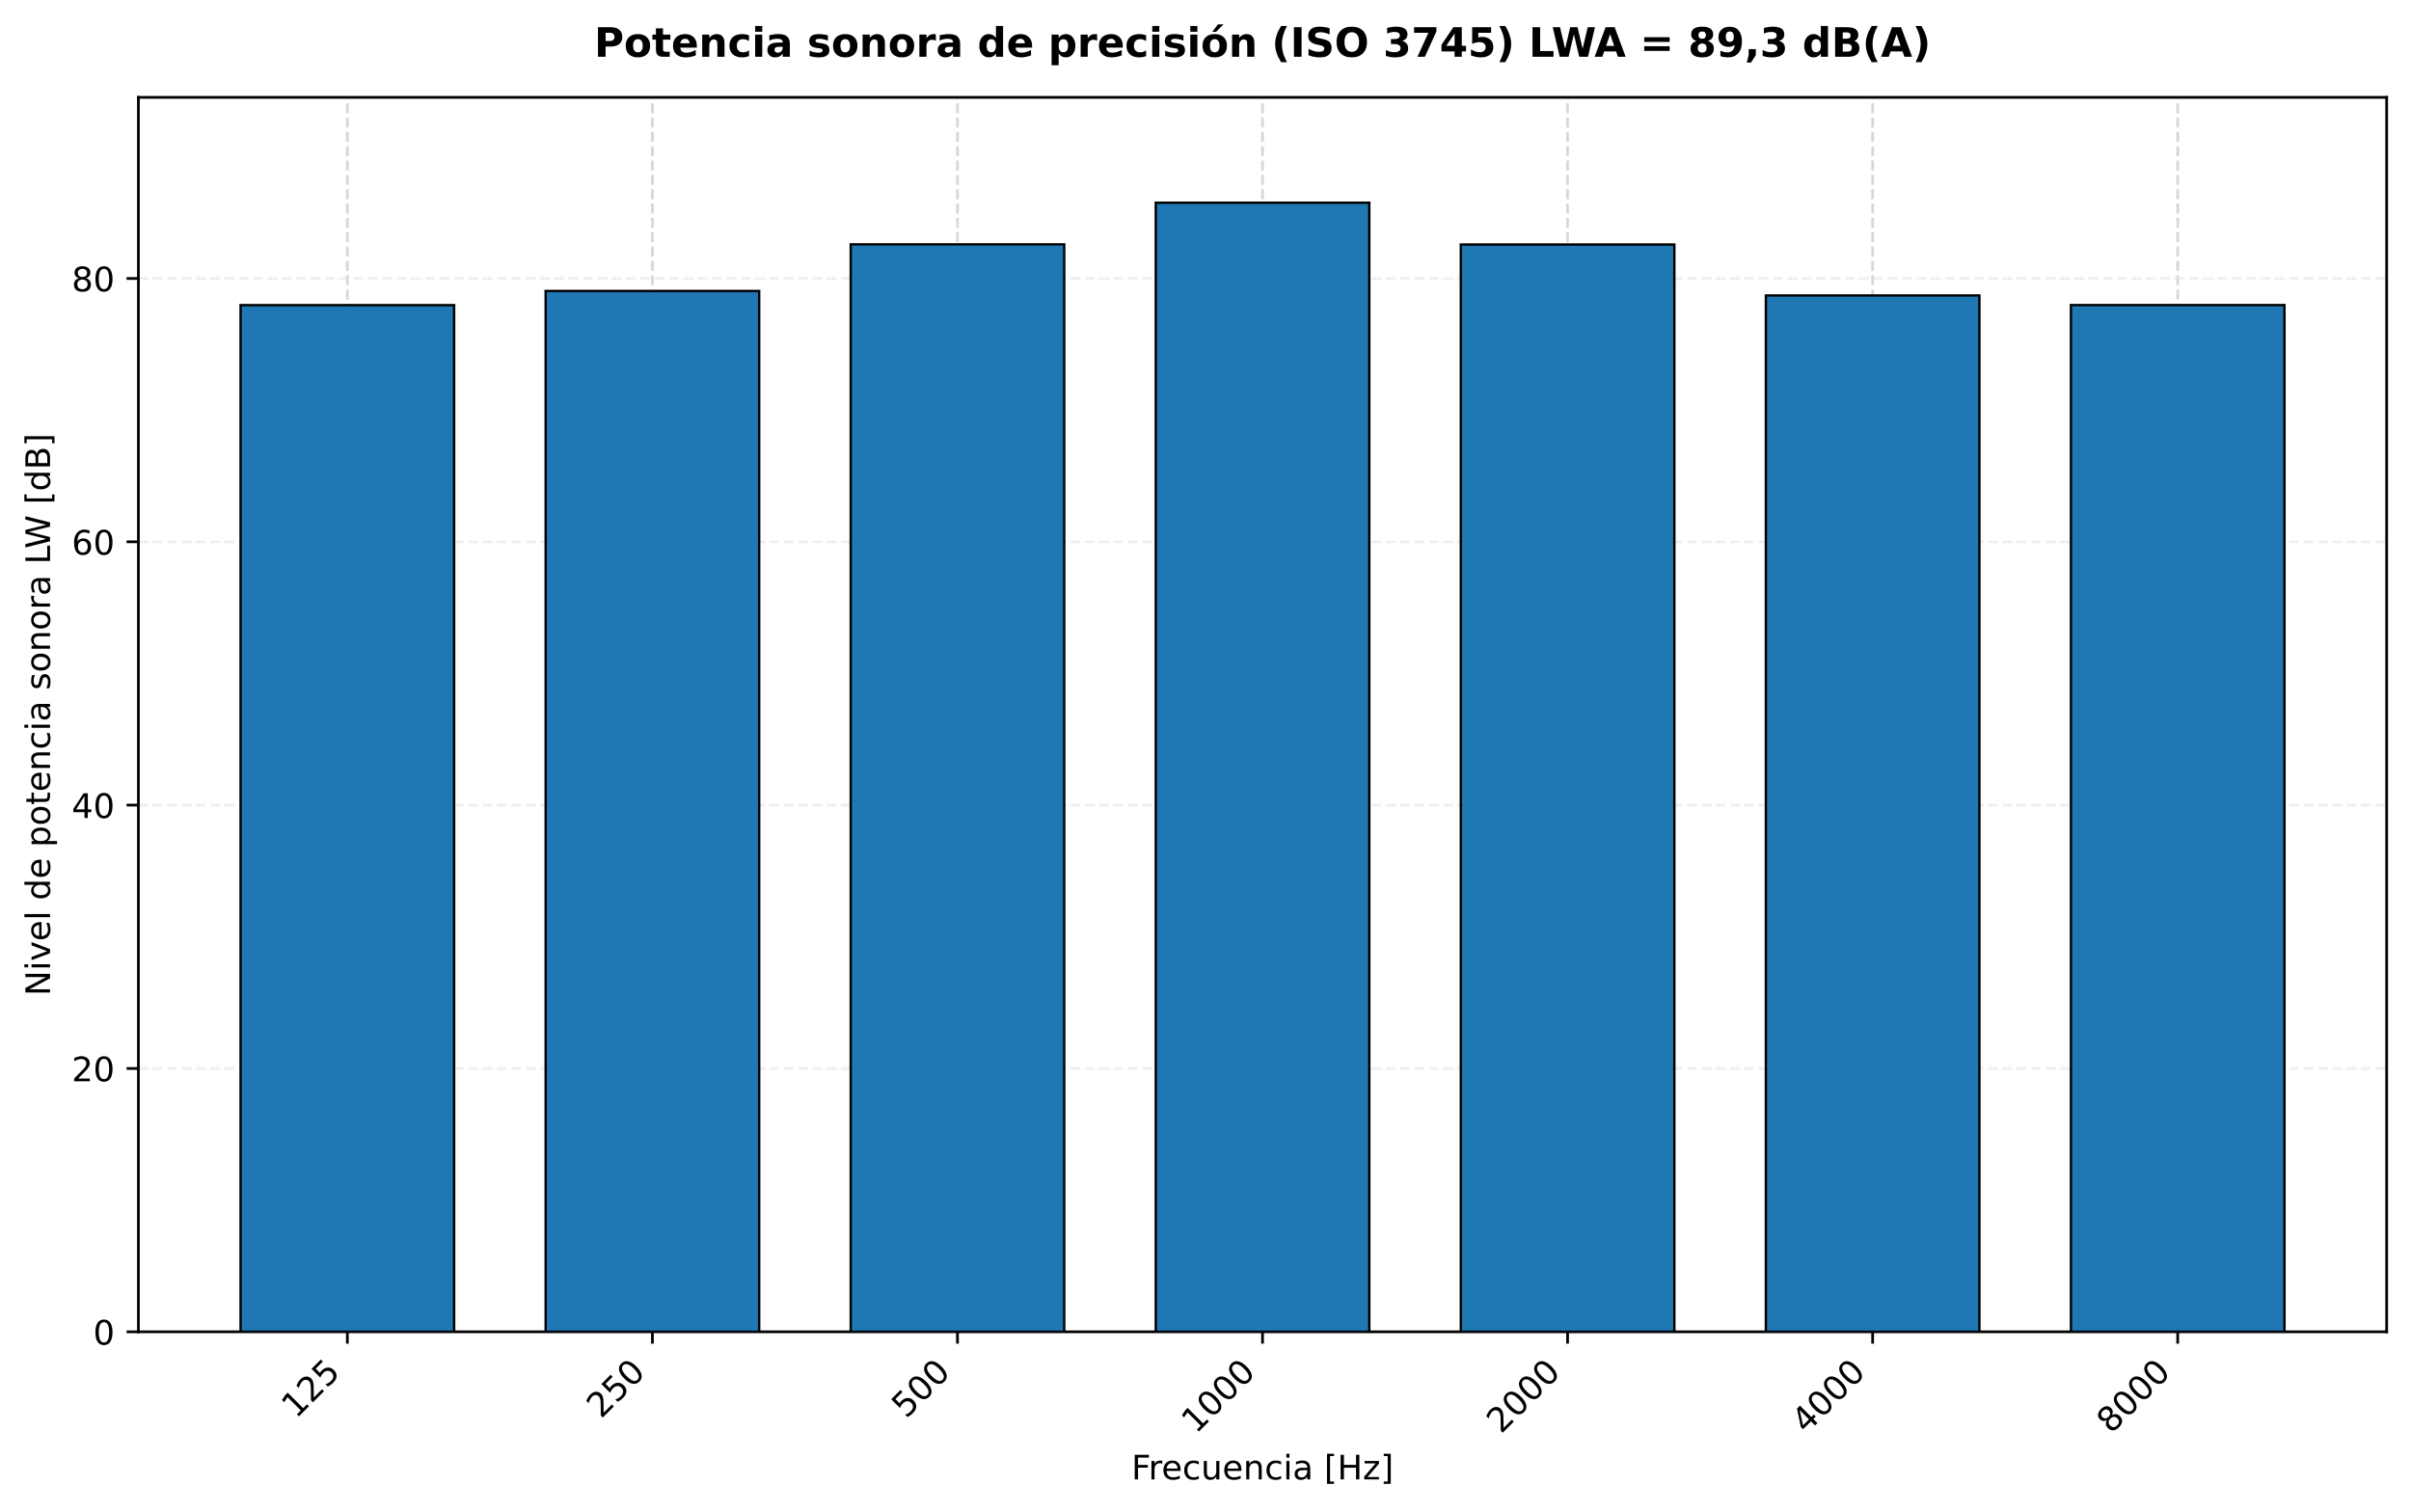
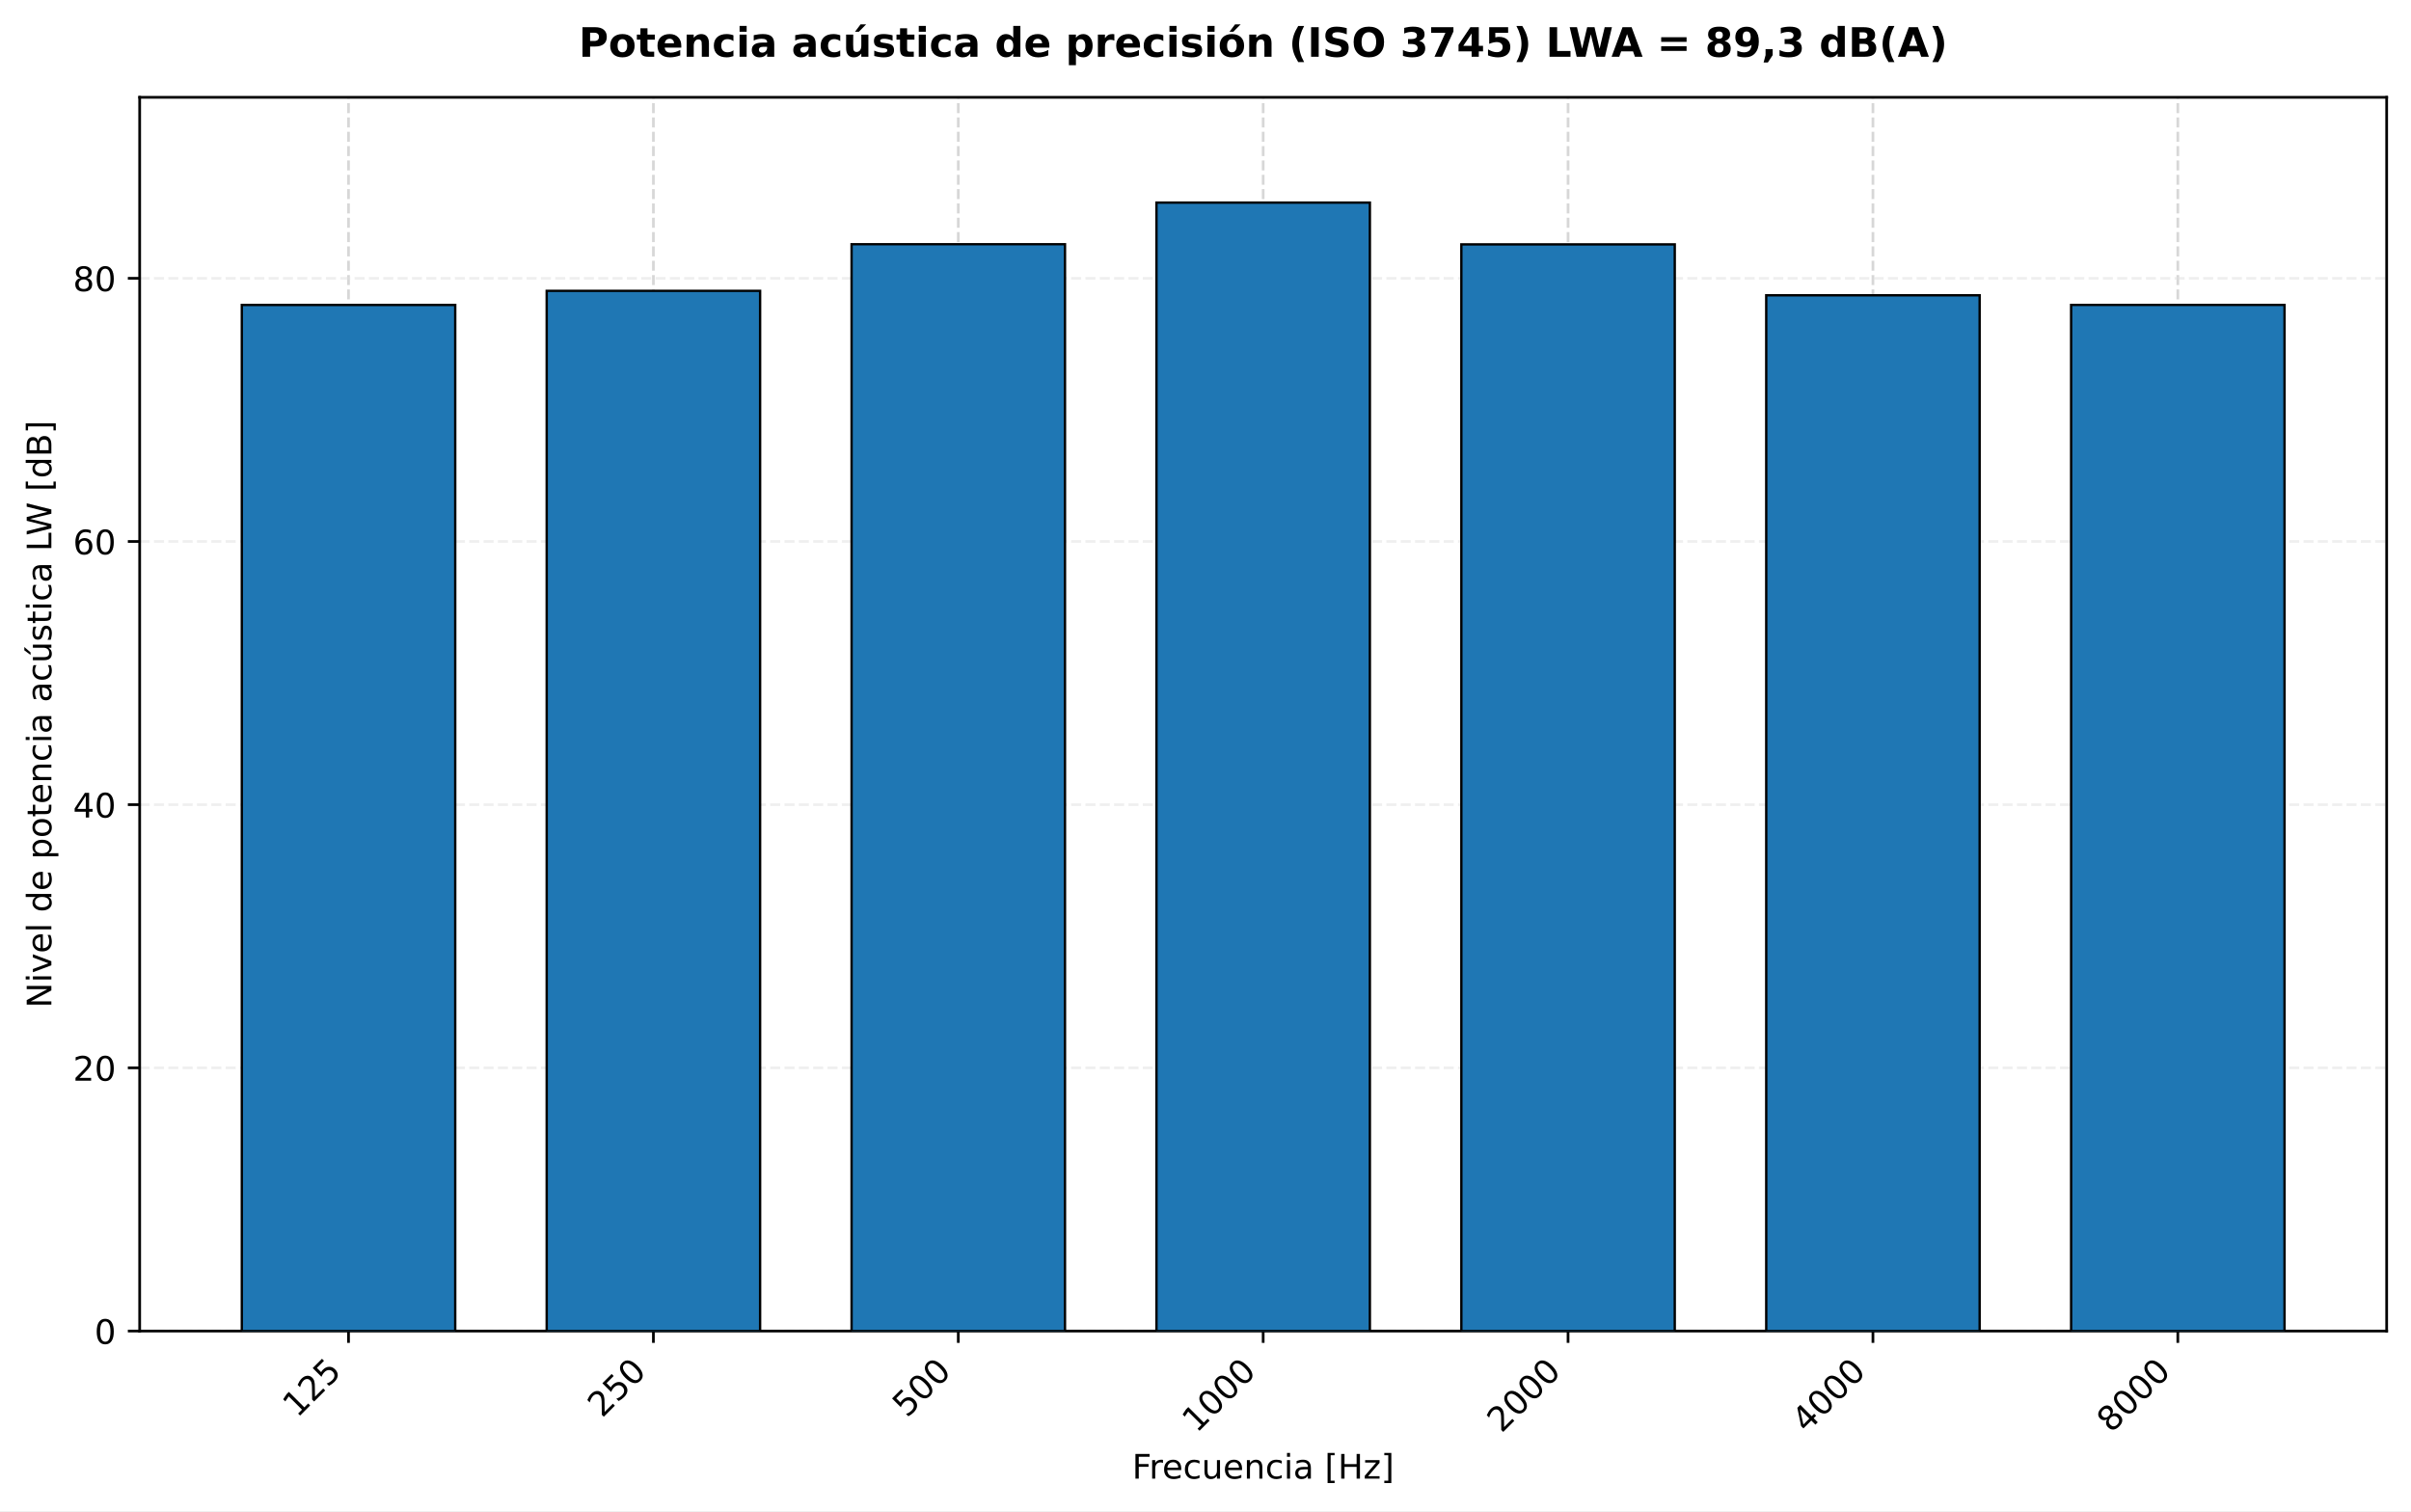
- <svg xmlns="http://www.w3.org/2000/svg" xmlns:xlink="http://www.w3.org/1999/xlink" width="712.963pt" height="447.143pt" viewBox="0 0 712.963 447.143" version="1.1">
+ <svg xmlns="http://www.w3.org/2000/svg" xmlns:xlink="http://www.w3.org/1999/xlink" width="713.363pt" height="447.143pt" viewBox="0 0 713.363 447.143" version="1.1">
  <defs>
    <style type="text/css">*{stroke-linejoin: round; stroke-linecap: butt}</style>
  </defs>
  <g id="figure_1">
    <g id="patch_1">
-       <path d="M 0 447.143  L 712.963 447.143  L 712.963 0  L 0 0  z " style="fill: #ffffff" />
+       <path d="M -0 447.143  L 713.363 447.143  L 713.363 0  L -0 0  z " style="fill: #ffffff" />
    </g>
    <g id="axes_1">
      <g id="patch_2">
-         <path d="M 40.926 393.875  L 705.763 393.875  L 705.763 28.798  L 40.926 28.798  z " style="fill: #ffffff" />
+         <path d="M 41.326 393.875  L 706.163 393.875  L 706.163 28.798  L 41.326 28.798  z " style="fill: #ffffff" />
      </g>
      <g id="matplotlib.axis_1">
        <g id="xtick_1">
          <g id="line2d_1">
-             <path d="M 102.719 393.875  L 102.719 28.798  " clip-path="url(#pf250b31380)" style="fill: none; stroke-dasharray: 2.96,1.28; stroke-dashoffset: 0; stroke: #b0b0b0; stroke-opacity: 0.5; stroke-width: 0.8" />
+             <path d="M 103.119 393.875  L 103.119 28.798  " clip-path="url(#p24d16569fc)" style="fill: none; stroke-dasharray: 2.96,1.28; stroke-dashoffset: 0; stroke: #b0b0b0; stroke-opacity: 0.5; stroke-width: 0.8" />
          </g>
          <g id="line2d_2">
            <defs>
              <path id="m3d27035b55" d="M 0 0  L 0 3.5  " style="stroke: #000000; stroke-width: 0.8" />
            </defs>
            <g>
-               <use xlink:href="#m3d27035b55" x="102.719" y="393.875" style="stroke: #000000; stroke-width: 0.8" />
+               <use xlink:href="#m3d27035b55" x="103.119" y="393.875" style="stroke: #000000; stroke-width: 0.8" />
            </g>
          </g>
          <g id="text_1">
-             <text style="font-size: 10px; font-family: 'DejaVu Sans', 'Bitstream Vera Sans', 'Computer Modern Sans Serif', 'Lucida Grande', 'Verdana', 'Geneva', 'Lucid', 'Arial', 'Helvetica', 'Avant Garde', sans-serif" transform="translate(87.52308 419.7446) rotate(-45)">125</text>
+             <text style="font-size: 10px; font-family: 'DejaVu Sans', 'Bitstream Vera Sans', 'Computer Modern Sans Serif', 'Lucida Grande', 'Verdana', 'Geneva', 'Lucid', 'Arial', 'Helvetica', 'Avant Garde', sans-serif" transform="translate(87.92308 419.7446) rotate(-45)">125</text>
          </g>
        </g>
        <g id="xtick_2">
          <g id="line2d_3">
-             <path d="M 192.927 393.875  L 192.927 28.798  " clip-path="url(#pf250b31380)" style="fill: none; stroke-dasharray: 2.96,1.28; stroke-dashoffset: 0; stroke: #b0b0b0; stroke-opacity: 0.5; stroke-width: 0.8" />
+             <path d="M 193.327 393.875  L 193.327 28.798  " clip-path="url(#p24d16569fc)" style="fill: none; stroke-dasharray: 2.96,1.28; stroke-dashoffset: 0; stroke: #b0b0b0; stroke-opacity: 0.5; stroke-width: 0.8" />
          </g>
          <g id="line2d_4">
            <g>
-               <use xlink:href="#m3d27035b55" x="192.927" y="393.875" style="stroke: #000000; stroke-width: 0.8" />
+               <use xlink:href="#m3d27035b55" x="193.327" y="393.875" style="stroke: #000000; stroke-width: 0.8" />
            </g>
          </g>
          <g id="text_2">
-             <text style="font-size: 10px; font-family: 'DejaVu Sans', 'Bitstream Vera Sans', 'Computer Modern Sans Serif', 'Lucida Grande', 'Verdana', 'Geneva', 'Lucid', 'Arial', 'Helvetica', 'Avant Garde', sans-serif" transform="translate(177.7317 419.7446) rotate(-45)">250</text>
+             <text style="font-size: 10px; font-family: 'DejaVu Sans', 'Bitstream Vera Sans', 'Computer Modern Sans Serif', 'Lucida Grande', 'Verdana', 'Geneva', 'Lucid', 'Arial', 'Helvetica', 'Avant Garde', sans-serif" transform="translate(178.1317 419.7446) rotate(-45)">250</text>
          </g>
        </g>
        <g id="xtick_3">
          <g id="line2d_5">
-             <path d="M 283.136 393.875  L 283.136 28.798  " clip-path="url(#pf250b31380)" style="fill: none; stroke-dasharray: 2.96,1.28; stroke-dashoffset: 0; stroke: #b0b0b0; stroke-opacity: 0.5; stroke-width: 0.8" />
+             <path d="M 283.536 393.875  L 283.536 28.798  " clip-path="url(#p24d16569fc)" style="fill: none; stroke-dasharray: 2.96,1.28; stroke-dashoffset: 0; stroke: #b0b0b0; stroke-opacity: 0.5; stroke-width: 0.8" />
          </g>
          <g id="line2d_6">
            <g>
-               <use xlink:href="#m3d27035b55" x="283.136" y="393.875" style="stroke: #000000; stroke-width: 0.8" />
+               <use xlink:href="#m3d27035b55" x="283.536" y="393.875" style="stroke: #000000; stroke-width: 0.8" />
            </g>
          </g>
          <g id="text_3">
-             <text style="font-size: 10px; font-family: 'DejaVu Sans', 'Bitstream Vera Sans', 'Computer Modern Sans Serif', 'Lucida Grande', 'Verdana', 'Geneva', 'Lucid', 'Arial', 'Helvetica', 'Avant Garde', sans-serif" transform="translate(267.9404 419.7446) rotate(-45)">500</text>
+             <text style="font-size: 10px; font-family: 'DejaVu Sans', 'Bitstream Vera Sans', 'Computer Modern Sans Serif', 'Lucida Grande', 'Verdana', 'Geneva', 'Lucid', 'Arial', 'Helvetica', 'Avant Garde', sans-serif" transform="translate(268.3404 419.7446) rotate(-45)">500</text>
          </g>
        </g>
        <g id="xtick_4">
          <g id="line2d_7">
-             <path d="M 373.345 393.875  L 373.345 28.798  " clip-path="url(#pf250b31380)" style="fill: none; stroke-dasharray: 2.96,1.28; stroke-dashoffset: 0; stroke: #b0b0b0; stroke-opacity: 0.5; stroke-width: 0.8" />
+             <path d="M 373.745 393.875  L 373.745 28.798  " clip-path="url(#p24d16569fc)" style="fill: none; stroke-dasharray: 2.96,1.28; stroke-dashoffset: 0; stroke: #b0b0b0; stroke-opacity: 0.5; stroke-width: 0.8" />
          </g>
          <g id="line2d_8">
            <g>
-               <use xlink:href="#m3d27035b55" x="373.345" y="393.875" style="stroke: #000000; stroke-width: 0.8" />
+               <use xlink:href="#m3d27035b55" x="373.745" y="393.875" style="stroke: #000000; stroke-width: 0.8" />
            </g>
          </g>
          <g id="text_4">
-             <text style="font-size: 10px; font-family: 'DejaVu Sans', 'Bitstream Vera Sans', 'Computer Modern Sans Serif', 'Lucida Grande', 'Verdana', 'Geneva', 'Lucid', 'Arial', 'Helvetica', 'Avant Garde', sans-serif" transform="translate(353.65 424.2436) rotate(-45)">1000</text>
+             <text style="font-size: 10px; font-family: 'DejaVu Sans', 'Bitstream Vera Sans', 'Computer Modern Sans Serif', 'Lucida Grande', 'Verdana', 'Geneva', 'Lucid', 'Arial', 'Helvetica', 'Avant Garde', sans-serif" transform="translate(354.05 424.2436) rotate(-45)">1000</text>
          </g>
        </g>
        <g id="xtick_5">
          <g id="line2d_9">
-             <path d="M 463.553 393.875  L 463.553 28.798  " clip-path="url(#pf250b31380)" style="fill: none; stroke-dasharray: 2.96,1.28; stroke-dashoffset: 0; stroke: #b0b0b0; stroke-opacity: 0.5; stroke-width: 0.8" />
+             <path d="M 463.953 393.875  L 463.953 28.798  " clip-path="url(#p24d16569fc)" style="fill: none; stroke-dasharray: 2.96,1.28; stroke-dashoffset: 0; stroke: #b0b0b0; stroke-opacity: 0.5; stroke-width: 0.8" />
          </g>
          <g id="line2d_10">
            <g>
-               <use xlink:href="#m3d27035b55" x="463.553" y="393.875" style="stroke: #000000; stroke-width: 0.8" />
+               <use xlink:href="#m3d27035b55" x="463.953" y="393.875" style="stroke: #000000; stroke-width: 0.8" />
            </g>
          </g>
          <g id="text_5">
-             <text style="font-size: 10px; font-family: 'DejaVu Sans', 'Bitstream Vera Sans', 'Computer Modern Sans Serif', 'Lucida Grande', 'Verdana', 'Geneva', 'Lucid', 'Arial', 'Helvetica', 'Avant Garde', sans-serif" transform="translate(443.8587 424.2436) rotate(-45)">2000</text>
+             <text style="font-size: 10px; font-family: 'DejaVu Sans', 'Bitstream Vera Sans', 'Computer Modern Sans Serif', 'Lucida Grande', 'Verdana', 'Geneva', 'Lucid', 'Arial', 'Helvetica', 'Avant Garde', sans-serif" transform="translate(444.2587 424.2436) rotate(-45)">2000</text>
          </g>
        </g>
        <g id="xtick_6">
          <g id="line2d_11">
-             <path d="M 553.762 393.875  L 553.762 28.798  " clip-path="url(#pf250b31380)" style="fill: none; stroke-dasharray: 2.96,1.28; stroke-dashoffset: 0; stroke: #b0b0b0; stroke-opacity: 0.5; stroke-width: 0.8" />
+             <path d="M 554.162 393.875  L 554.162 28.798  " clip-path="url(#p24d16569fc)" style="fill: none; stroke-dasharray: 2.96,1.28; stroke-dashoffset: 0; stroke: #b0b0b0; stroke-opacity: 0.5; stroke-width: 0.8" />
          </g>
          <g id="line2d_12">
            <g>
-               <use xlink:href="#m3d27035b55" x="553.762" y="393.875" style="stroke: #000000; stroke-width: 0.8" />
+               <use xlink:href="#m3d27035b55" x="554.162" y="393.875" style="stroke: #000000; stroke-width: 0.8" />
            </g>
          </g>
          <g id="text_6">
-             <text style="font-size: 10px; font-family: 'DejaVu Sans', 'Bitstream Vera Sans', 'Computer Modern Sans Serif', 'Lucida Grande', 'Verdana', 'Geneva', 'Lucid', 'Arial', 'Helvetica', 'Avant Garde', sans-serif" transform="translate(534.0673 424.2436) rotate(-45)">4000</text>
+             <text style="font-size: 10px; font-family: 'DejaVu Sans', 'Bitstream Vera Sans', 'Computer Modern Sans Serif', 'Lucida Grande', 'Verdana', 'Geneva', 'Lucid', 'Arial', 'Helvetica', 'Avant Garde', sans-serif" transform="translate(534.4673 424.2436) rotate(-45)">4000</text>
          </g>
        </g>
        <g id="xtick_7">
          <g id="line2d_13">
-             <path d="M 643.971 393.875  L 643.971 28.798  " clip-path="url(#pf250b31380)" style="fill: none; stroke-dasharray: 2.96,1.28; stroke-dashoffset: 0; stroke: #b0b0b0; stroke-opacity: 0.5; stroke-width: 0.8" />
+             <path d="M 644.371 393.875  L 644.371 28.798  " clip-path="url(#p24d16569fc)" style="fill: none; stroke-dasharray: 2.96,1.28; stroke-dashoffset: 0; stroke: #b0b0b0; stroke-opacity: 0.5; stroke-width: 0.8" />
          </g>
          <g id="line2d_14">
            <g>
-               <use xlink:href="#m3d27035b55" x="643.971" y="393.875" style="stroke: #000000; stroke-width: 0.8" />
+               <use xlink:href="#m3d27035b55" x="644.371" y="393.875" style="stroke: #000000; stroke-width: 0.8" />
            </g>
          </g>
          <g id="text_7">
-             <text style="font-size: 10px; font-family: 'DejaVu Sans', 'Bitstream Vera Sans', 'Computer Modern Sans Serif', 'Lucida Grande', 'Verdana', 'Geneva', 'Lucid', 'Arial', 'Helvetica', 'Avant Garde', sans-serif" transform="translate(624.2759 424.2436) rotate(-45)">8000</text>
+             <text style="font-size: 10px; font-family: 'DejaVu Sans', 'Bitstream Vera Sans', 'Computer Modern Sans Serif', 'Lucida Grande', 'Verdana', 'Geneva', 'Lucid', 'Arial', 'Helvetica', 'Avant Garde', sans-serif" transform="translate(624.6759 424.2436) rotate(-45)">8000</text>
          </g>
        </g>
        <g id="text_8">
-           <text style="font-size: 10px; font-family: 'DejaVu Sans', 'Bitstream Vera Sans', 'Computer Modern Sans Serif', 'Lucida Grande', 'Verdana', 'Geneva', 'Lucid', 'Arial', 'Helvetica', 'Avant Garde', sans-serif; text-anchor: middle" x="373.345" y="437.541" transform="rotate(-0 373.3446 437.5407)">Frecuencia [Hz]</text>
+           <text style="font-size: 10px; font-family: 'DejaVu Sans', 'Bitstream Vera Sans', 'Computer Modern Sans Serif', 'Lucida Grande', 'Verdana', 'Geneva', 'Lucid', 'Arial', 'Helvetica', 'Avant Garde', sans-serif; text-anchor: middle" x="373.745" y="437.541" transform="rotate(-0 373.7446 437.5407)">Frecuencia [Hz]</text>
        </g>
      </g>
      <g id="matplotlib.axis_2">
        <g id="ytick_1">
          <g id="line2d_15">
-             <path d="M 40.926 393.875  L 705.763 393.875  " clip-path="url(#pf250b31380)" style="fill: none; stroke-dasharray: 2.96,1.28; stroke-dashoffset: 0; stroke: #e0e0e0; stroke-opacity: 0.5; stroke-width: 0.8" />
+             <path d="M 41.326 393.875  L 706.163 393.875  " clip-path="url(#p24d16569fc)" style="fill: none; stroke-dasharray: 2.96,1.28; stroke-dashoffset: 0; stroke: #e0e0e0; stroke-opacity: 0.5; stroke-width: 0.8" />
          </g>
          <g id="line2d_16">
            <defs>
              <path id="mef640d9f3a" d="M 0 0  L -3.5 0  " style="stroke: #000000; stroke-width: 0.8" />
            </defs>
            <g>
-               <use xlink:href="#mef640d9f3a" x="40.926" y="393.875" style="stroke: #000000; stroke-width: 0.8" />
+               <use xlink:href="#mef640d9f3a" x="41.326" y="393.875" style="stroke: #000000; stroke-width: 0.8" />
            </g>
          </g>
          <g id="text_9">
-             <text style="font-size: 10px; font-family: 'DejaVu Sans', 'Bitstream Vera Sans', 'Computer Modern Sans Serif', 'Lucida Grande', 'Verdana', 'Geneva', 'Lucid', 'Arial', 'Helvetica', 'Avant Garde', sans-serif; text-anchor: end" x="33.926" y="397.674" transform="rotate(-0 33.92578 397.6742)">0</text>
+             <text style="font-size: 10px; font-family: 'DejaVu Sans', 'Bitstream Vera Sans', 'Computer Modern Sans Serif', 'Lucida Grande', 'Verdana', 'Geneva', 'Lucid', 'Arial', 'Helvetica', 'Avant Garde', sans-serif; text-anchor: end" x="34.326" y="397.674" transform="rotate(-0 34.32578 397.6742)">0</text>
          </g>
        </g>
        <g id="ytick_2">
          <g id="line2d_17">
-             <path d="M 40.926 315.996  L 705.763 315.996  " clip-path="url(#pf250b31380)" style="fill: none; stroke-dasharray: 2.96,1.28; stroke-dashoffset: 0; stroke: #e0e0e0; stroke-opacity: 0.5; stroke-width: 0.8" />
+             <path d="M 41.326 315.996  L 706.163 315.996  " clip-path="url(#p24d16569fc)" style="fill: none; stroke-dasharray: 2.96,1.28; stroke-dashoffset: 0; stroke: #e0e0e0; stroke-opacity: 0.5; stroke-width: 0.8" />
          </g>
          <g id="line2d_18">
            <g>
-               <use xlink:href="#mef640d9f3a" x="40.926" y="315.996" style="stroke: #000000; stroke-width: 0.8" />
+               <use xlink:href="#mef640d9f3a" x="41.326" y="315.996" style="stroke: #000000; stroke-width: 0.8" />
            </g>
          </g>
          <g id="text_10">
-             <text style="font-size: 10px; font-family: 'DejaVu Sans', 'Bitstream Vera Sans', 'Computer Modern Sans Serif', 'Lucida Grande', 'Verdana', 'Geneva', 'Lucid', 'Arial', 'Helvetica', 'Avant Garde', sans-serif; text-anchor: end" x="33.926" y="319.795" transform="rotate(-0 33.92578 319.7946)">20</text>
+             <text style="font-size: 10px; font-family: 'DejaVu Sans', 'Bitstream Vera Sans', 'Computer Modern Sans Serif', 'Lucida Grande', 'Verdana', 'Geneva', 'Lucid', 'Arial', 'Helvetica', 'Avant Garde', sans-serif; text-anchor: end" x="34.326" y="319.795" transform="rotate(-0 34.32578 319.7946)">20</text>
          </g>
        </g>
        <g id="ytick_3">
          <g id="line2d_19">
-             <path d="M 40.926 238.116  L 705.763 238.116  " clip-path="url(#pf250b31380)" style="fill: none; stroke-dasharray: 2.96,1.28; stroke-dashoffset: 0; stroke: #e0e0e0; stroke-opacity: 0.5; stroke-width: 0.8" />
+             <path d="M 41.326 238.116  L 706.163 238.116  " clip-path="url(#p24d16569fc)" style="fill: none; stroke-dasharray: 2.96,1.28; stroke-dashoffset: 0; stroke: #e0e0e0; stroke-opacity: 0.5; stroke-width: 0.8" />
          </g>
          <g id="line2d_20">
            <g>
-               <use xlink:href="#mef640d9f3a" x="40.926" y="238.116" style="stroke: #000000; stroke-width: 0.8" />
+               <use xlink:href="#mef640d9f3a" x="41.326" y="238.116" style="stroke: #000000; stroke-width: 0.8" />
            </g>
          </g>
          <g id="text_11">
-             <text style="font-size: 10px; font-family: 'DejaVu Sans', 'Bitstream Vera Sans', 'Computer Modern Sans Serif', 'Lucida Grande', 'Verdana', 'Geneva', 'Lucid', 'Arial', 'Helvetica', 'Avant Garde', sans-serif; text-anchor: end" x="33.926" y="241.915" transform="rotate(-0 33.92578 241.915)">40</text>
+             <text style="font-size: 10px; font-family: 'DejaVu Sans', 'Bitstream Vera Sans', 'Computer Modern Sans Serif', 'Lucida Grande', 'Verdana', 'Geneva', 'Lucid', 'Arial', 'Helvetica', 'Avant Garde', sans-serif; text-anchor: end" x="34.326" y="241.915" transform="rotate(-0 34.32578 241.915)">40</text>
          </g>
        </g>
        <g id="ytick_4">
          <g id="line2d_21">
-             <path d="M 40.926 160.237  L 705.763 160.237  " clip-path="url(#pf250b31380)" style="fill: none; stroke-dasharray: 2.96,1.28; stroke-dashoffset: 0; stroke: #e0e0e0; stroke-opacity: 0.5; stroke-width: 0.8" />
+             <path d="M 41.326 160.237  L 706.163 160.237  " clip-path="url(#p24d16569fc)" style="fill: none; stroke-dasharray: 2.96,1.28; stroke-dashoffset: 0; stroke: #e0e0e0; stroke-opacity: 0.5; stroke-width: 0.8" />
          </g>
          <g id="line2d_22">
            <g>
-               <use xlink:href="#mef640d9f3a" x="40.926" y="160.237" style="stroke: #000000; stroke-width: 0.8" />
+               <use xlink:href="#mef640d9f3a" x="41.326" y="160.237" style="stroke: #000000; stroke-width: 0.8" />
            </g>
          </g>
          <g id="text_12">
-             <text style="font-size: 10px; font-family: 'DejaVu Sans', 'Bitstream Vera Sans', 'Computer Modern Sans Serif', 'Lucida Grande', 'Verdana', 'Geneva', 'Lucid', 'Arial', 'Helvetica', 'Avant Garde', sans-serif; text-anchor: end" x="33.926" y="164.035" transform="rotate(-0 33.92578 164.0355)">60</text>
+             <text style="font-size: 10px; font-family: 'DejaVu Sans', 'Bitstream Vera Sans', 'Computer Modern Sans Serif', 'Lucida Grande', 'Verdana', 'Geneva', 'Lucid', 'Arial', 'Helvetica', 'Avant Garde', sans-serif; text-anchor: end" x="34.326" y="164.035" transform="rotate(-0 34.32578 164.0355)">60</text>
          </g>
        </g>
        <g id="ytick_5">
          <g id="line2d_23">
-             <path d="M 40.926 82.357  L 705.763 82.357  " clip-path="url(#pf250b31380)" style="fill: none; stroke-dasharray: 2.96,1.28; stroke-dashoffset: 0; stroke: #e0e0e0; stroke-opacity: 0.5; stroke-width: 0.8" />
+             <path d="M 41.326 82.357  L 706.163 82.357  " clip-path="url(#p24d16569fc)" style="fill: none; stroke-dasharray: 2.96,1.28; stroke-dashoffset: 0; stroke: #e0e0e0; stroke-opacity: 0.5; stroke-width: 0.8" />
          </g>
          <g id="line2d_24">
            <g>
-               <use xlink:href="#mef640d9f3a" x="40.926" y="82.357" style="stroke: #000000; stroke-width: 0.8" />
+               <use xlink:href="#mef640d9f3a" x="41.326" y="82.357" style="stroke: #000000; stroke-width: 0.8" />
            </g>
          </g>
          <g id="text_13">
-             <text style="font-size: 10px; font-family: 'DejaVu Sans', 'Bitstream Vera Sans', 'Computer Modern Sans Serif', 'Lucida Grande', 'Verdana', 'Geneva', 'Lucid', 'Arial', 'Helvetica', 'Avant Garde', sans-serif; text-anchor: end" x="33.926" y="86.156" transform="rotate(-0 33.92578 86.15589)">80</text>
+             <text style="font-size: 10px; font-family: 'DejaVu Sans', 'Bitstream Vera Sans', 'Computer Modern Sans Serif', 'Lucida Grande', 'Verdana', 'Geneva', 'Lucid', 'Arial', 'Helvetica', 'Avant Garde', sans-serif; text-anchor: end" x="34.326" y="86.156" transform="rotate(-0 34.32578 86.15589)">80</text>
          </g>
        </g>
        <g id="text_14">
-           <text style="font-size: 10px; font-family: 'DejaVu Sans', 'Bitstream Vera Sans', 'Computer Modern Sans Serif', 'Lucida Grande', 'Verdana', 'Geneva', 'Lucid', 'Arial', 'Helvetica', 'Avant Garde', sans-serif; text-anchor: middle" x="14.798" y="211.337" transform="rotate(-90 14.79844 211.3367)">Nivel de potencia sonora LW [dB]</text>
+           <text style="font-size: 10px; font-family: 'DejaVu Sans', 'Bitstream Vera Sans', 'Computer Modern Sans Serif', 'Lucida Grande', 'Verdana', 'Geneva', 'Lucid', 'Arial', 'Helvetica', 'Avant Garde', sans-serif; text-anchor: middle" x="15.198" y="211.337" transform="rotate(-90 15.19844 211.3367)">Nivel de potencia acústica LW [dB]</text>
        </g>
      </g>
      <g id="patch_3">
-         <path d="M 40.926 393.875  L 40.926 28.798  " style="fill: none; stroke: #000000; stroke-width: 0.8; stroke-linejoin: miter; stroke-linecap: square" />
+         <path d="M 41.326 393.875  L 41.326 28.798  " style="fill: none; stroke: #000000; stroke-width: 0.8; stroke-linejoin: miter; stroke-linecap: square" />
      </g>
      <g id="patch_4">
-         <path d="M 705.763 393.875  L 705.763 28.798  " style="fill: none; stroke: #000000; stroke-width: 0.8; stroke-linejoin: miter; stroke-linecap: square" />
+         <path d="M 706.163 393.875  L 706.163 28.798  " style="fill: none; stroke: #000000; stroke-width: 0.8; stroke-linejoin: miter; stroke-linecap: square" />
      </g>
      <g id="patch_5">
-         <path d="M 40.926 393.875  L 705.763 393.875  " style="fill: none; stroke: #000000; stroke-width: 0.8; stroke-linejoin: miter; stroke-linecap: square" />
+         <path d="M 41.326 393.875  L 706.163 393.875  " style="fill: none; stroke: #000000; stroke-width: 0.8; stroke-linejoin: miter; stroke-linecap: square" />
      </g>
      <g id="patch_6">
-         <path d="M 40.926 28.798  L 705.763 28.798  " style="fill: none; stroke: #000000; stroke-width: 0.8; stroke-linejoin: miter; stroke-linecap: square" />
+         <path d="M 41.326 28.798  L 706.163 28.798  " style="fill: none; stroke: #000000; stroke-width: 0.8; stroke-linejoin: miter; stroke-linecap: square" />
      </g>
      <g id="patch_7">
-         <path d="M 71.146 393.875  L 134.292 393.875  L 134.292 90.243  L 71.146 90.243  z " clip-path="url(#pf250b31380)" style="fill: #1f77b4; stroke: #000000; stroke-width: 0.7; stroke-linejoin: miter" />
+         <path d="M 71.546 393.875  L 134.692 393.875  L 134.692 90.243  L 71.546 90.243  z " clip-path="url(#p24d16569fc)" style="fill: #1f77b4; stroke: #000000; stroke-width: 0.7; stroke-linejoin: miter" />
      </g>
      <g id="patch_8">
-         <path d="M 161.354 393.875  L 224.5 393.875  L 224.5 86.061  L 161.354 86.061  z " clip-path="url(#pf250b31380)" style="fill: #1f77b4; stroke: #000000; stroke-width: 0.7; stroke-linejoin: miter" />
+         <path d="M 161.754 393.875  L 224.9 393.875  L 224.9 86.061  L 161.754 86.061  z " clip-path="url(#p24d16569fc)" style="fill: #1f77b4; stroke: #000000; stroke-width: 0.7; stroke-linejoin: miter" />
      </g>
      <g id="patch_9">
-         <path d="M 251.563 393.875  L 314.709 393.875  L 314.709 72.268  L 251.563 72.268  z " clip-path="url(#pf250b31380)" style="fill: #1f77b4; stroke: #000000; stroke-width: 0.7; stroke-linejoin: miter" />
+         <path d="M 251.963 393.875  L 315.109 393.875  L 315.109 72.268  L 251.963 72.268  z " clip-path="url(#p24d16569fc)" style="fill: #1f77b4; stroke: #000000; stroke-width: 0.7; stroke-linejoin: miter" />
      </g>
      <g id="patch_10">
-         <path d="M 341.772 393.875  L 404.918 393.875  L 404.918 59.95  L 341.772 59.95  z " clip-path="url(#pf250b31380)" style="fill: #1f77b4; stroke: #000000; stroke-width: 0.7; stroke-linejoin: miter" />
+         <path d="M 342.172 393.875  L 405.318 393.875  L 405.318 59.95  L 342.172 59.95  z " clip-path="url(#p24d16569fc)" style="fill: #1f77b4; stroke: #000000; stroke-width: 0.7; stroke-linejoin: miter" />
      </g>
      <g id="patch_11">
-         <path d="M 431.98 393.875  L 495.126 393.875  L 495.126 72.32  L 431.98 72.32  z " clip-path="url(#pf250b31380)" style="fill: #1f77b4; stroke: #000000; stroke-width: 0.7; stroke-linejoin: miter" />
+         <path d="M 432.38 393.875  L 495.526 393.875  L 495.526 72.32  L 432.38 72.32  z " clip-path="url(#p24d16569fc)" style="fill: #1f77b4; stroke: #000000; stroke-width: 0.7; stroke-linejoin: miter" />
      </g>
      <g id="patch_12">
-         <path d="M 522.189 393.875  L 585.335 393.875  L 585.335 87.383  L 522.189 87.383  z " clip-path="url(#pf250b31380)" style="fill: #1f77b4; stroke: #000000; stroke-width: 0.7; stroke-linejoin: miter" />
+         <path d="M 522.589 393.875  L 585.735 393.875  L 585.735 87.383  L 522.589 87.383  z " clip-path="url(#p24d16569fc)" style="fill: #1f77b4; stroke: #000000; stroke-width: 0.7; stroke-linejoin: miter" />
      </g>
      <g id="patch_13">
-         <path d="M 612.397 393.875  L 675.544 393.875  L 675.544 90.226  L 612.397 90.226  z " clip-path="url(#pf250b31380)" style="fill: #1f77b4; stroke: #000000; stroke-width: 0.7; stroke-linejoin: miter" />
+         <path d="M 612.797 393.875  L 675.944 393.875  L 675.944 90.226  L 612.797 90.226  z " clip-path="url(#p24d16569fc)" style="fill: #1f77b4; stroke: #000000; stroke-width: 0.7; stroke-linejoin: miter" />
      </g>
      <g id="text_15">
-         <text style="font-weight: 700; font-size: 12px; font-family: 'DejaVu Sans', 'Bitstream Vera Sans', 'Computer Modern Sans Serif', 'Lucida Grande', 'Verdana', 'Geneva', 'Lucid', 'Arial', 'Helvetica', 'Avant Garde', sans-serif; text-anchor: middle" x="373.345" y="16.798" transform="rotate(-0 373.3446 16.79812)">Potencia sonora de precisión (ISO 3745)  LWA = 89,3 dB(A)</text>
+         <text style="font-weight: 700; font-size: 12px; font-family: 'DejaVu Sans', 'Bitstream Vera Sans', 'Computer Modern Sans Serif', 'Lucida Grande', 'Verdana', 'Geneva', 'Lucid', 'Arial', 'Helvetica', 'Avant Garde', sans-serif; text-anchor: middle" x="373.745" y="16.798" transform="rotate(-0 373.7446 16.79812)">Potencia acústica de precisión (ISO 3745)  LWA = 89,3 dB(A)</text>
      </g>
    </g>
  </g>
  <defs>
-     <clipPath id="pf250b31380">
-       <rect x="40.926" y="28.798" width="664.838" height="365.077" />
+     <clipPath id="p24d16569fc">
+       <rect x="41.326" y="28.798" width="664.838" height="365.077" />
    </clipPath>
  </defs>
</svg>
